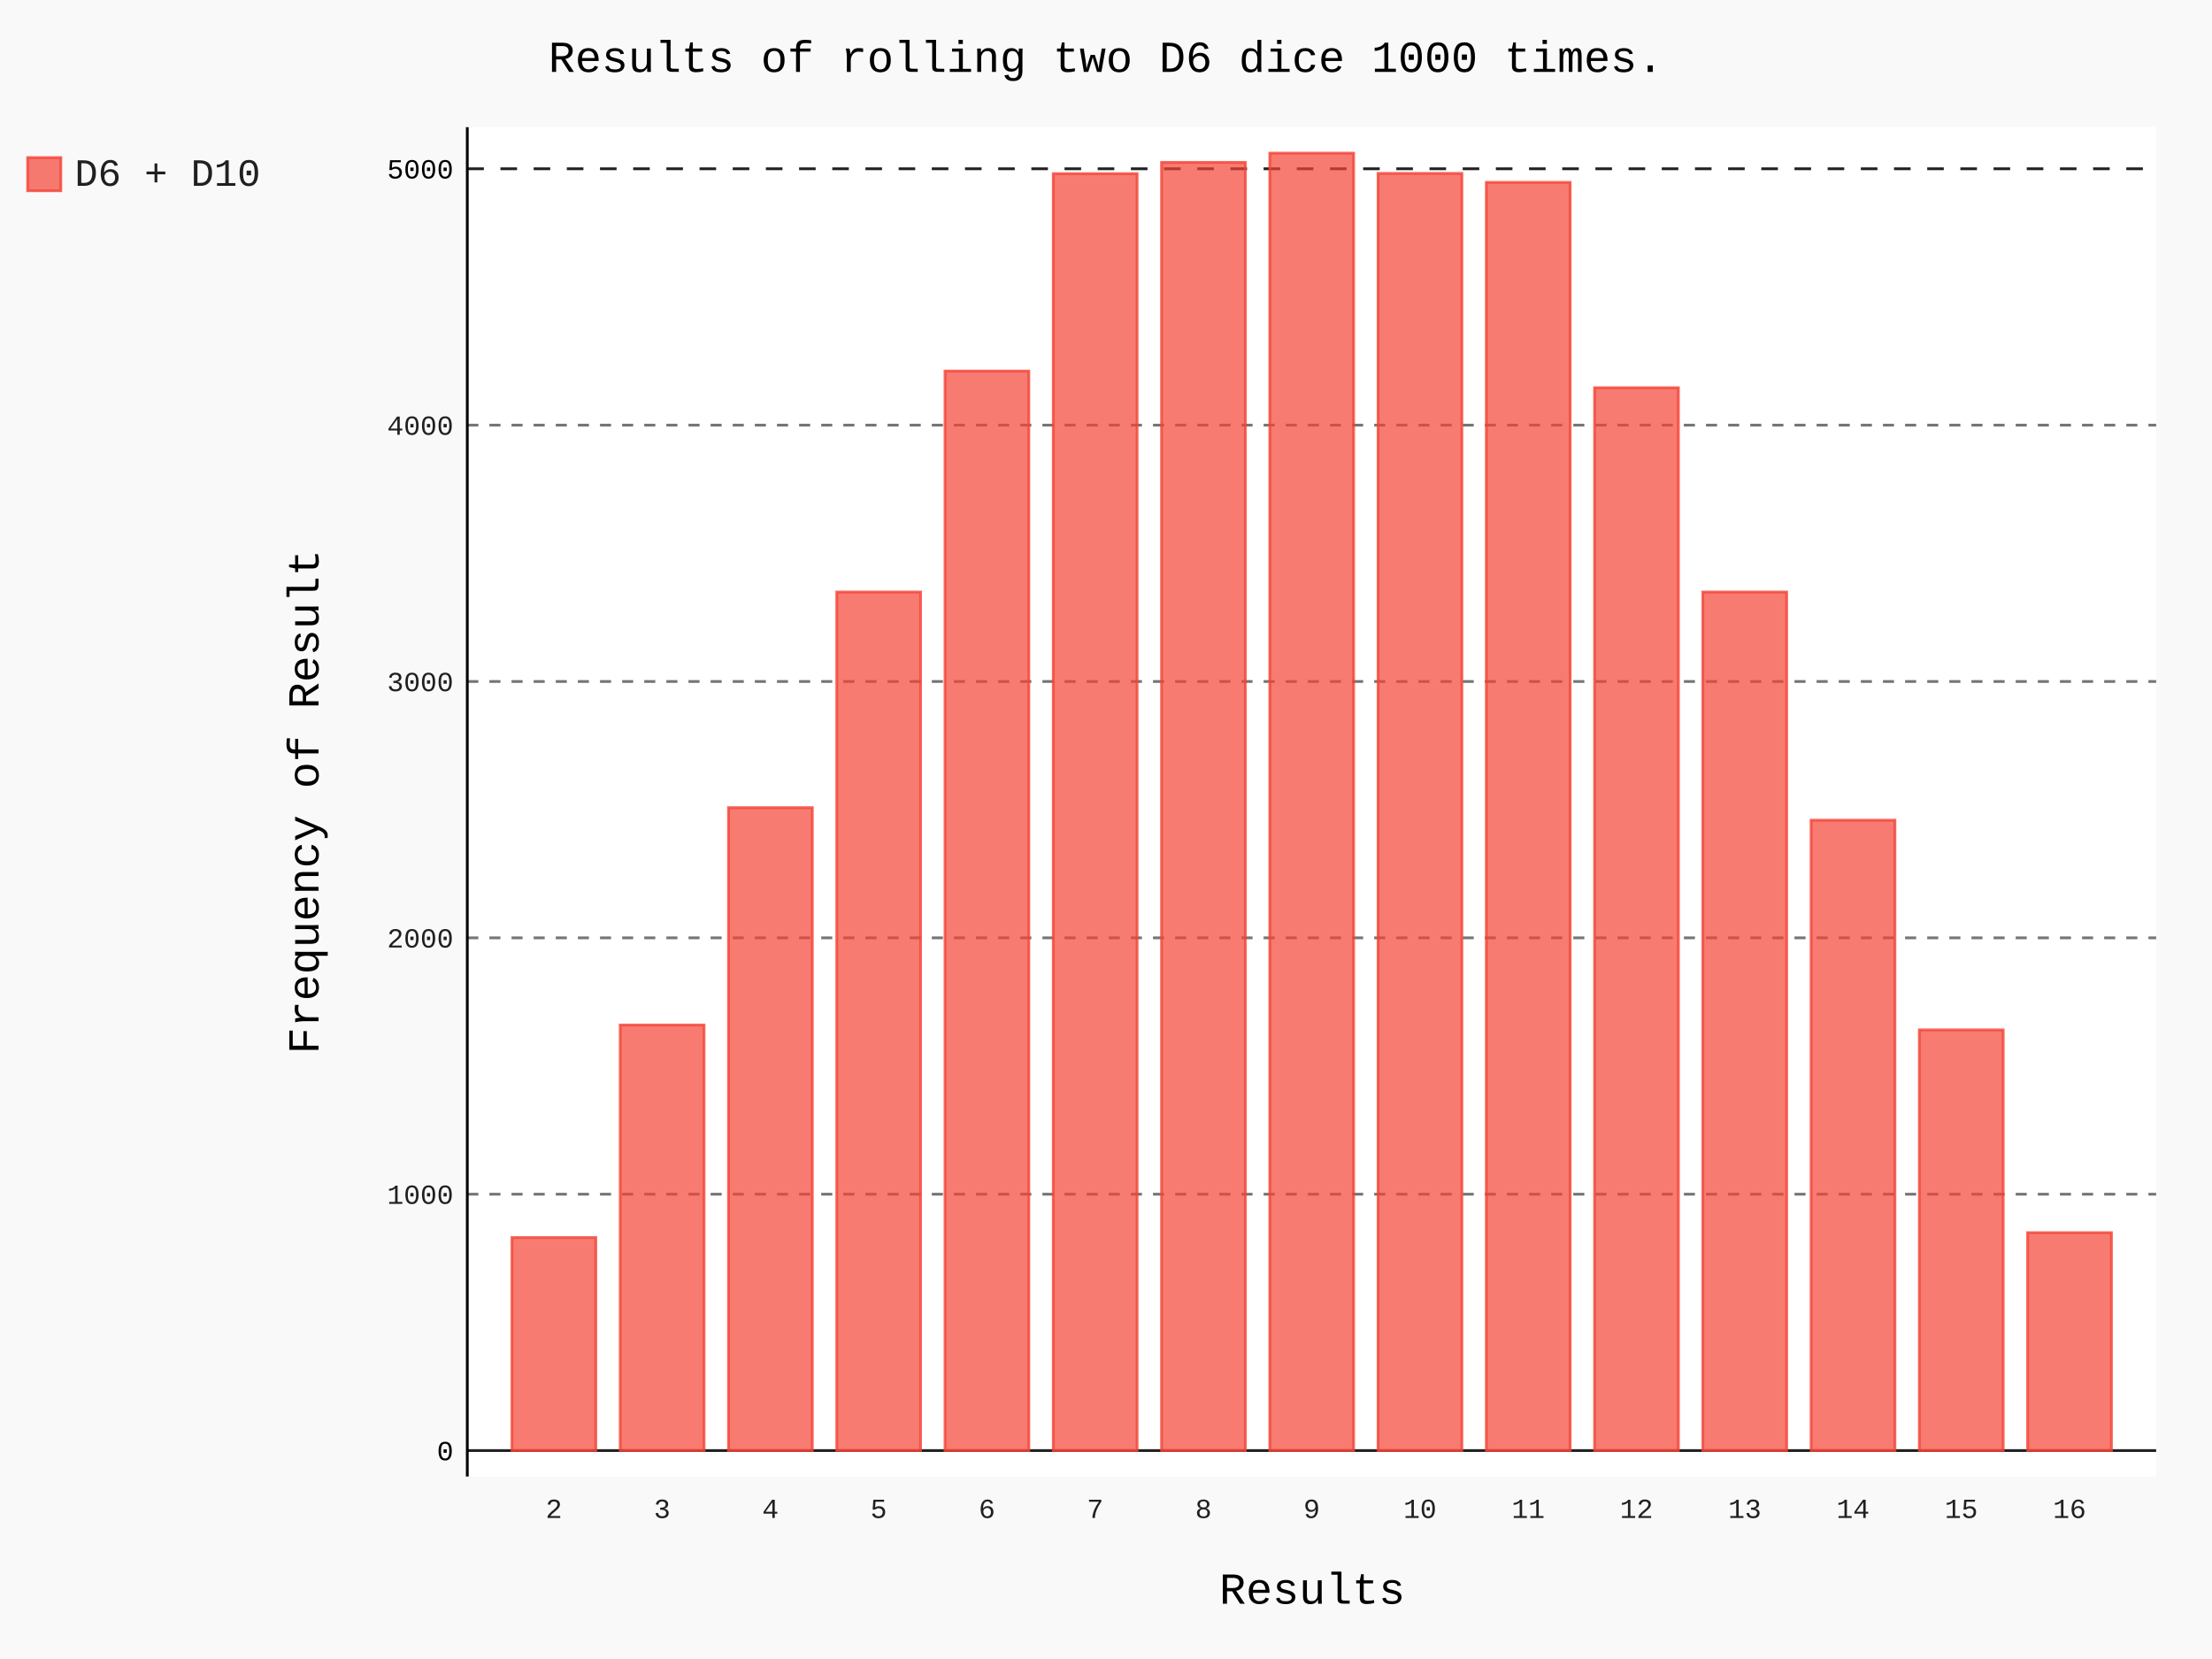
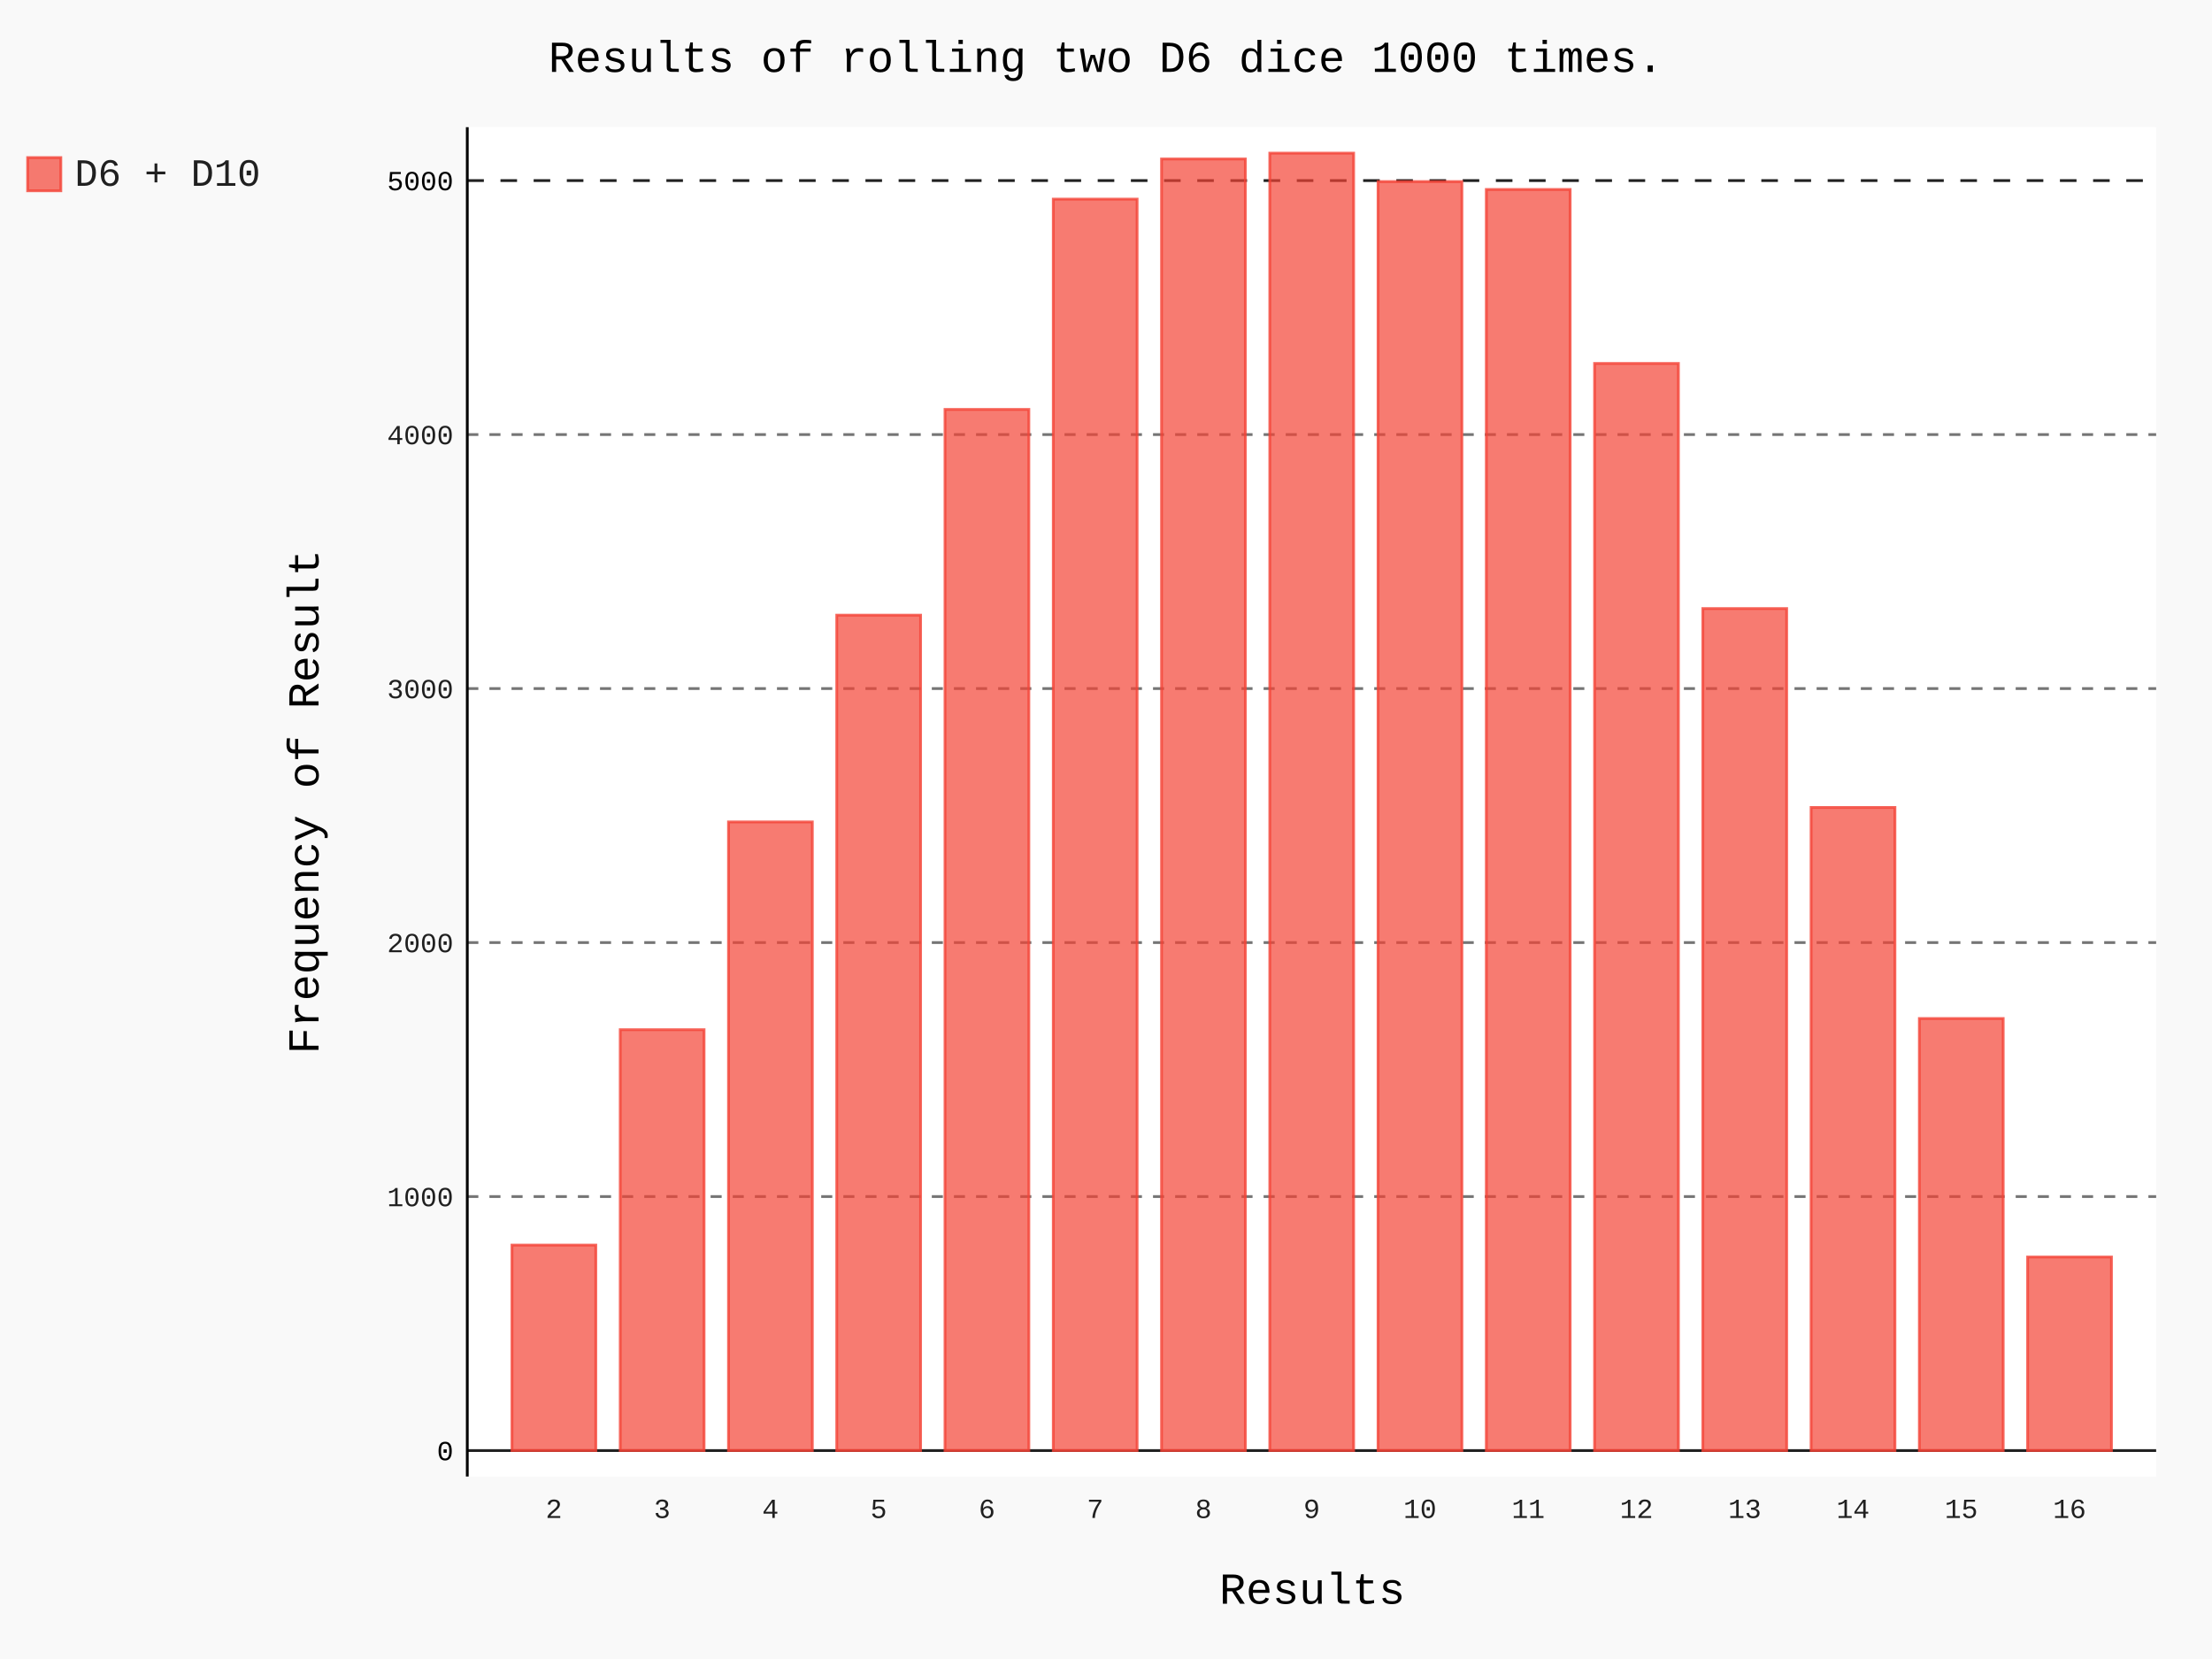
- <svg xmlns="http://www.w3.org/2000/svg" class="pygal-chart" id="chart-db75c05f-efa8-459e-bd7a-2ae99a939bd1" viewBox="0 0 800 600">
+ <svg xmlns="http://www.w3.org/2000/svg" class="pygal-chart" id="chart-7585df03-1577-411b-b6ce-1601996f65ed" viewBox="0 0 800 600">
  <defs>
-     <style type="text/css">#chart-db75c05f-efa8-459e-bd7a-2ae99a939bd1{-webkit-user-select:none;-webkit-font-smoothing:antialiased;font-family:Consolas,"Liberation Mono",Menlo,Courier,monospace}#chart-db75c05f-efa8-459e-bd7a-2ae99a939bd1 .title{font-family:Consolas,"Liberation Mono",Menlo,Courier,monospace;font-size:16px}#chart-db75c05f-efa8-459e-bd7a-2ae99a939bd1 .legends .legend text{font-family:Consolas,"Liberation Mono",Menlo,Courier,monospace;font-size:14px}#chart-db75c05f-efa8-459e-bd7a-2ae99a939bd1 .axis text{font-family:Consolas,"Liberation Mono",Menlo,Courier,monospace;font-size:10px}#chart-db75c05f-efa8-459e-bd7a-2ae99a939bd1 .axis text.major{font-family:Consolas,"Liberation Mono",Menlo,Courier,monospace;font-size:10px}#chart-db75c05f-efa8-459e-bd7a-2ae99a939bd1 .text-overlay text.value{font-family:Consolas,"Liberation Mono",Menlo,Courier,monospace;font-size:16px}#chart-db75c05f-efa8-459e-bd7a-2ae99a939bd1 .text-overlay text.label{font-family:Consolas,"Liberation Mono",Menlo,Courier,monospace;font-size:10px}#chart-db75c05f-efa8-459e-bd7a-2ae99a939bd1 .tooltip{font-family:Consolas,"Liberation Mono",Menlo,Courier,monospace;font-size:14px}#chart-db75c05f-efa8-459e-bd7a-2ae99a939bd1 text.no_data{font-family:Consolas,"Liberation Mono",Menlo,Courier,monospace;font-size:64px}
- #chart-db75c05f-efa8-459e-bd7a-2ae99a939bd1{background-color:rgba(249,249,249,1)}#chart-db75c05f-efa8-459e-bd7a-2ae99a939bd1 path,#chart-db75c05f-efa8-459e-bd7a-2ae99a939bd1 line,#chart-db75c05f-efa8-459e-bd7a-2ae99a939bd1 rect,#chart-db75c05f-efa8-459e-bd7a-2ae99a939bd1 circle{-webkit-transition:150ms;-moz-transition:150ms;transition:150ms}#chart-db75c05f-efa8-459e-bd7a-2ae99a939bd1 .graph &gt; .background{fill:rgba(249,249,249,1)}#chart-db75c05f-efa8-459e-bd7a-2ae99a939bd1 .plot &gt; .background{fill:rgba(255,255,255,1)}#chart-db75c05f-efa8-459e-bd7a-2ae99a939bd1 .graph{fill:rgba(0,0,0,.87)}#chart-db75c05f-efa8-459e-bd7a-2ae99a939bd1 text.no_data{fill:rgba(0,0,0,1)}#chart-db75c05f-efa8-459e-bd7a-2ae99a939bd1 .title{fill:rgba(0,0,0,1)}#chart-db75c05f-efa8-459e-bd7a-2ae99a939bd1 .legends .legend text{fill:rgba(0,0,0,.87)}#chart-db75c05f-efa8-459e-bd7a-2ae99a939bd1 .legends .legend:hover text{fill:rgba(0,0,0,1)}#chart-db75c05f-efa8-459e-bd7a-2ae99a939bd1 .axis .line{stroke:rgba(0,0,0,1)}#chart-db75c05f-efa8-459e-bd7a-2ae99a939bd1 .axis .guide.line{stroke:rgba(0,0,0,.54)}#chart-db75c05f-efa8-459e-bd7a-2ae99a939bd1 .axis .major.line{stroke:rgba(0,0,0,.87)}#chart-db75c05f-efa8-459e-bd7a-2ae99a939bd1 .axis text.major{fill:rgba(0,0,0,1)}#chart-db75c05f-efa8-459e-bd7a-2ae99a939bd1 .axis.y .guides:hover .guide.line,#chart-db75c05f-efa8-459e-bd7a-2ae99a939bd1 .line-graph .axis.x .guides:hover .guide.line,#chart-db75c05f-efa8-459e-bd7a-2ae99a939bd1 .stackedline-graph .axis.x .guides:hover .guide.line,#chart-db75c05f-efa8-459e-bd7a-2ae99a939bd1 .xy-graph .axis.x .guides:hover .guide.line{stroke:rgba(0,0,0,1)}#chart-db75c05f-efa8-459e-bd7a-2ae99a939bd1 .axis .guides:hover text{fill:rgba(0,0,0,1)}#chart-db75c05f-efa8-459e-bd7a-2ae99a939bd1 .reactive{fill-opacity:.7;stroke-opacity:.8}#chart-db75c05f-efa8-459e-bd7a-2ae99a939bd1 .ci{stroke:rgba(0,0,0,.87)}#chart-db75c05f-efa8-459e-bd7a-2ae99a939bd1 .reactive.active,#chart-db75c05f-efa8-459e-bd7a-2ae99a939bd1 .active .reactive{fill-opacity:.8;stroke-opacity:.9;stroke-width:4}#chart-db75c05f-efa8-459e-bd7a-2ae99a939bd1 .ci .reactive.active{stroke-width:1.5}#chart-db75c05f-efa8-459e-bd7a-2ae99a939bd1 .series text{fill:rgba(0,0,0,1)}#chart-db75c05f-efa8-459e-bd7a-2ae99a939bd1 .tooltip rect{fill:rgba(255,255,255,1);stroke:rgba(0,0,0,1);-webkit-transition:opacity 150ms;-moz-transition:opacity 150ms;transition:opacity 150ms}#chart-db75c05f-efa8-459e-bd7a-2ae99a939bd1 .tooltip .label{fill:rgba(0,0,0,.87)}#chart-db75c05f-efa8-459e-bd7a-2ae99a939bd1 .tooltip .label{fill:rgba(0,0,0,.87)}#chart-db75c05f-efa8-459e-bd7a-2ae99a939bd1 .tooltip .legend{font-size:.8em;fill:rgba(0,0,0,.54)}#chart-db75c05f-efa8-459e-bd7a-2ae99a939bd1 .tooltip .x_label{font-size:.6em;fill:rgba(0,0,0,1)}#chart-db75c05f-efa8-459e-bd7a-2ae99a939bd1 .tooltip .xlink{font-size:.5em;text-decoration:underline}#chart-db75c05f-efa8-459e-bd7a-2ae99a939bd1 .tooltip .value{font-size:1.5em}#chart-db75c05f-efa8-459e-bd7a-2ae99a939bd1 .bound{font-size:.5em}#chart-db75c05f-efa8-459e-bd7a-2ae99a939bd1 .max-value{font-size:.75em;fill:rgba(0,0,0,.54)}#chart-db75c05f-efa8-459e-bd7a-2ae99a939bd1 .map-element{fill:rgba(255,255,255,1);stroke:rgba(0,0,0,.54) !important}#chart-db75c05f-efa8-459e-bd7a-2ae99a939bd1 .map-element .reactive{fill-opacity:inherit;stroke-opacity:inherit}#chart-db75c05f-efa8-459e-bd7a-2ae99a939bd1 .color-0,#chart-db75c05f-efa8-459e-bd7a-2ae99a939bd1 .color-0 a:visited{stroke:#F44336;fill:#F44336}#chart-db75c05f-efa8-459e-bd7a-2ae99a939bd1 .text-overlay .color-0 text{fill:black}
- #chart-db75c05f-efa8-459e-bd7a-2ae99a939bd1 text.no_data{text-anchor:middle}#chart-db75c05f-efa8-459e-bd7a-2ae99a939bd1 .guide.line{fill:none}#chart-db75c05f-efa8-459e-bd7a-2ae99a939bd1 .centered{text-anchor:middle}#chart-db75c05f-efa8-459e-bd7a-2ae99a939bd1 .title{text-anchor:middle}#chart-db75c05f-efa8-459e-bd7a-2ae99a939bd1 .legends .legend text{fill-opacity:1}#chart-db75c05f-efa8-459e-bd7a-2ae99a939bd1 .axis.x text{text-anchor:middle}#chart-db75c05f-efa8-459e-bd7a-2ae99a939bd1 .axis.x:not(.web) text[transform]{text-anchor:start}#chart-db75c05f-efa8-459e-bd7a-2ae99a939bd1 .axis.x:not(.web) text[transform].backwards{text-anchor:end}#chart-db75c05f-efa8-459e-bd7a-2ae99a939bd1 .axis.y text{text-anchor:end}#chart-db75c05f-efa8-459e-bd7a-2ae99a939bd1 .axis.y text[transform].backwards{text-anchor:start}#chart-db75c05f-efa8-459e-bd7a-2ae99a939bd1 .axis.y2 text{text-anchor:start}#chart-db75c05f-efa8-459e-bd7a-2ae99a939bd1 .axis.y2 text[transform].backwards{text-anchor:end}#chart-db75c05f-efa8-459e-bd7a-2ae99a939bd1 .axis .guide.line{stroke-dasharray:4,4}#chart-db75c05f-efa8-459e-bd7a-2ae99a939bd1 .axis .major.guide.line{stroke-dasharray:6,6}#chart-db75c05f-efa8-459e-bd7a-2ae99a939bd1 .horizontal .axis.y .guide.line,#chart-db75c05f-efa8-459e-bd7a-2ae99a939bd1 .horizontal .axis.y2 .guide.line,#chart-db75c05f-efa8-459e-bd7a-2ae99a939bd1 .vertical .axis.x .guide.line{opacity:0}#chart-db75c05f-efa8-459e-bd7a-2ae99a939bd1 .horizontal .axis.always_show .guide.line,#chart-db75c05f-efa8-459e-bd7a-2ae99a939bd1 .vertical .axis.always_show .guide.line{opacity:1 !important}#chart-db75c05f-efa8-459e-bd7a-2ae99a939bd1 .axis.y .guides:hover .guide.line,#chart-db75c05f-efa8-459e-bd7a-2ae99a939bd1 .axis.y2 .guides:hover .guide.line,#chart-db75c05f-efa8-459e-bd7a-2ae99a939bd1 .axis.x .guides:hover .guide.line{opacity:1}#chart-db75c05f-efa8-459e-bd7a-2ae99a939bd1 .axis .guides:hover text{opacity:1}#chart-db75c05f-efa8-459e-bd7a-2ae99a939bd1 .nofill{fill:none}#chart-db75c05f-efa8-459e-bd7a-2ae99a939bd1 .subtle-fill{fill-opacity:.2}#chart-db75c05f-efa8-459e-bd7a-2ae99a939bd1 .dot{stroke-width:1px;fill-opacity:1}#chart-db75c05f-efa8-459e-bd7a-2ae99a939bd1 .dot.active{stroke-width:5px}#chart-db75c05f-efa8-459e-bd7a-2ae99a939bd1 .dot.negative{fill:transparent}#chart-db75c05f-efa8-459e-bd7a-2ae99a939bd1 text,#chart-db75c05f-efa8-459e-bd7a-2ae99a939bd1 tspan{stroke:none !important}#chart-db75c05f-efa8-459e-bd7a-2ae99a939bd1 .series text.active{opacity:1}#chart-db75c05f-efa8-459e-bd7a-2ae99a939bd1 .tooltip rect{fill-opacity:.95;stroke-width:.5}#chart-db75c05f-efa8-459e-bd7a-2ae99a939bd1 .tooltip text{fill-opacity:1}#chart-db75c05f-efa8-459e-bd7a-2ae99a939bd1 .showable{visibility:hidden}#chart-db75c05f-efa8-459e-bd7a-2ae99a939bd1 .showable.shown{visibility:visible}#chart-db75c05f-efa8-459e-bd7a-2ae99a939bd1 .gauge-background{fill:rgba(229,229,229,1);stroke:none}#chart-db75c05f-efa8-459e-bd7a-2ae99a939bd1 .bg-lines{stroke:rgba(249,249,249,1);stroke-width:2px}</style>
+     <style type="text/css">#chart-7585df03-1577-411b-b6ce-1601996f65ed{-webkit-user-select:none;-webkit-font-smoothing:antialiased;font-family:Consolas,"Liberation Mono",Menlo,Courier,monospace}#chart-7585df03-1577-411b-b6ce-1601996f65ed .title{font-family:Consolas,"Liberation Mono",Menlo,Courier,monospace;font-size:16px}#chart-7585df03-1577-411b-b6ce-1601996f65ed .legends .legend text{font-family:Consolas,"Liberation Mono",Menlo,Courier,monospace;font-size:14px}#chart-7585df03-1577-411b-b6ce-1601996f65ed .axis text{font-family:Consolas,"Liberation Mono",Menlo,Courier,monospace;font-size:10px}#chart-7585df03-1577-411b-b6ce-1601996f65ed .axis text.major{font-family:Consolas,"Liberation Mono",Menlo,Courier,monospace;font-size:10px}#chart-7585df03-1577-411b-b6ce-1601996f65ed .text-overlay text.value{font-family:Consolas,"Liberation Mono",Menlo,Courier,monospace;font-size:16px}#chart-7585df03-1577-411b-b6ce-1601996f65ed .text-overlay text.label{font-family:Consolas,"Liberation Mono",Menlo,Courier,monospace;font-size:10px}#chart-7585df03-1577-411b-b6ce-1601996f65ed .tooltip{font-family:Consolas,"Liberation Mono",Menlo,Courier,monospace;font-size:14px}#chart-7585df03-1577-411b-b6ce-1601996f65ed text.no_data{font-family:Consolas,"Liberation Mono",Menlo,Courier,monospace;font-size:64px}
+ #chart-7585df03-1577-411b-b6ce-1601996f65ed{background-color:rgba(249,249,249,1)}#chart-7585df03-1577-411b-b6ce-1601996f65ed path,#chart-7585df03-1577-411b-b6ce-1601996f65ed line,#chart-7585df03-1577-411b-b6ce-1601996f65ed rect,#chart-7585df03-1577-411b-b6ce-1601996f65ed circle{-webkit-transition:150ms;-moz-transition:150ms;transition:150ms}#chart-7585df03-1577-411b-b6ce-1601996f65ed .graph &gt; .background{fill:rgba(249,249,249,1)}#chart-7585df03-1577-411b-b6ce-1601996f65ed .plot &gt; .background{fill:rgba(255,255,255,1)}#chart-7585df03-1577-411b-b6ce-1601996f65ed .graph{fill:rgba(0,0,0,.87)}#chart-7585df03-1577-411b-b6ce-1601996f65ed text.no_data{fill:rgba(0,0,0,1)}#chart-7585df03-1577-411b-b6ce-1601996f65ed .title{fill:rgba(0,0,0,1)}#chart-7585df03-1577-411b-b6ce-1601996f65ed .legends .legend text{fill:rgba(0,0,0,.87)}#chart-7585df03-1577-411b-b6ce-1601996f65ed .legends .legend:hover text{fill:rgba(0,0,0,1)}#chart-7585df03-1577-411b-b6ce-1601996f65ed .axis .line{stroke:rgba(0,0,0,1)}#chart-7585df03-1577-411b-b6ce-1601996f65ed .axis .guide.line{stroke:rgba(0,0,0,.54)}#chart-7585df03-1577-411b-b6ce-1601996f65ed .axis .major.line{stroke:rgba(0,0,0,.87)}#chart-7585df03-1577-411b-b6ce-1601996f65ed .axis text.major{fill:rgba(0,0,0,1)}#chart-7585df03-1577-411b-b6ce-1601996f65ed .axis.y .guides:hover .guide.line,#chart-7585df03-1577-411b-b6ce-1601996f65ed .line-graph .axis.x .guides:hover .guide.line,#chart-7585df03-1577-411b-b6ce-1601996f65ed .stackedline-graph .axis.x .guides:hover .guide.line,#chart-7585df03-1577-411b-b6ce-1601996f65ed .xy-graph .axis.x .guides:hover .guide.line{stroke:rgba(0,0,0,1)}#chart-7585df03-1577-411b-b6ce-1601996f65ed .axis .guides:hover text{fill:rgba(0,0,0,1)}#chart-7585df03-1577-411b-b6ce-1601996f65ed .reactive{fill-opacity:.7;stroke-opacity:.8}#chart-7585df03-1577-411b-b6ce-1601996f65ed .ci{stroke:rgba(0,0,0,.87)}#chart-7585df03-1577-411b-b6ce-1601996f65ed .reactive.active,#chart-7585df03-1577-411b-b6ce-1601996f65ed .active .reactive{fill-opacity:.8;stroke-opacity:.9;stroke-width:4}#chart-7585df03-1577-411b-b6ce-1601996f65ed .ci .reactive.active{stroke-width:1.5}#chart-7585df03-1577-411b-b6ce-1601996f65ed .series text{fill:rgba(0,0,0,1)}#chart-7585df03-1577-411b-b6ce-1601996f65ed .tooltip rect{fill:rgba(255,255,255,1);stroke:rgba(0,0,0,1);-webkit-transition:opacity 150ms;-moz-transition:opacity 150ms;transition:opacity 150ms}#chart-7585df03-1577-411b-b6ce-1601996f65ed .tooltip .label{fill:rgba(0,0,0,.87)}#chart-7585df03-1577-411b-b6ce-1601996f65ed .tooltip .label{fill:rgba(0,0,0,.87)}#chart-7585df03-1577-411b-b6ce-1601996f65ed .tooltip .legend{font-size:.8em;fill:rgba(0,0,0,.54)}#chart-7585df03-1577-411b-b6ce-1601996f65ed .tooltip .x_label{font-size:.6em;fill:rgba(0,0,0,1)}#chart-7585df03-1577-411b-b6ce-1601996f65ed .tooltip .xlink{font-size:.5em;text-decoration:underline}#chart-7585df03-1577-411b-b6ce-1601996f65ed .tooltip .value{font-size:1.5em}#chart-7585df03-1577-411b-b6ce-1601996f65ed .bound{font-size:.5em}#chart-7585df03-1577-411b-b6ce-1601996f65ed .max-value{font-size:.75em;fill:rgba(0,0,0,.54)}#chart-7585df03-1577-411b-b6ce-1601996f65ed .map-element{fill:rgba(255,255,255,1);stroke:rgba(0,0,0,.54) !important}#chart-7585df03-1577-411b-b6ce-1601996f65ed .map-element .reactive{fill-opacity:inherit;stroke-opacity:inherit}#chart-7585df03-1577-411b-b6ce-1601996f65ed .color-0,#chart-7585df03-1577-411b-b6ce-1601996f65ed .color-0 a:visited{stroke:#F44336;fill:#F44336}#chart-7585df03-1577-411b-b6ce-1601996f65ed .text-overlay .color-0 text{fill:black}
+ #chart-7585df03-1577-411b-b6ce-1601996f65ed text.no_data{text-anchor:middle}#chart-7585df03-1577-411b-b6ce-1601996f65ed .guide.line{fill:none}#chart-7585df03-1577-411b-b6ce-1601996f65ed .centered{text-anchor:middle}#chart-7585df03-1577-411b-b6ce-1601996f65ed .title{text-anchor:middle}#chart-7585df03-1577-411b-b6ce-1601996f65ed .legends .legend text{fill-opacity:1}#chart-7585df03-1577-411b-b6ce-1601996f65ed .axis.x text{text-anchor:middle}#chart-7585df03-1577-411b-b6ce-1601996f65ed .axis.x:not(.web) text[transform]{text-anchor:start}#chart-7585df03-1577-411b-b6ce-1601996f65ed .axis.x:not(.web) text[transform].backwards{text-anchor:end}#chart-7585df03-1577-411b-b6ce-1601996f65ed .axis.y text{text-anchor:end}#chart-7585df03-1577-411b-b6ce-1601996f65ed .axis.y text[transform].backwards{text-anchor:start}#chart-7585df03-1577-411b-b6ce-1601996f65ed .axis.y2 text{text-anchor:start}#chart-7585df03-1577-411b-b6ce-1601996f65ed .axis.y2 text[transform].backwards{text-anchor:end}#chart-7585df03-1577-411b-b6ce-1601996f65ed .axis .guide.line{stroke-dasharray:4,4}#chart-7585df03-1577-411b-b6ce-1601996f65ed .axis .major.guide.line{stroke-dasharray:6,6}#chart-7585df03-1577-411b-b6ce-1601996f65ed .horizontal .axis.y .guide.line,#chart-7585df03-1577-411b-b6ce-1601996f65ed .horizontal .axis.y2 .guide.line,#chart-7585df03-1577-411b-b6ce-1601996f65ed .vertical .axis.x .guide.line{opacity:0}#chart-7585df03-1577-411b-b6ce-1601996f65ed .horizontal .axis.always_show .guide.line,#chart-7585df03-1577-411b-b6ce-1601996f65ed .vertical .axis.always_show .guide.line{opacity:1 !important}#chart-7585df03-1577-411b-b6ce-1601996f65ed .axis.y .guides:hover .guide.line,#chart-7585df03-1577-411b-b6ce-1601996f65ed .axis.y2 .guides:hover .guide.line,#chart-7585df03-1577-411b-b6ce-1601996f65ed .axis.x .guides:hover .guide.line{opacity:1}#chart-7585df03-1577-411b-b6ce-1601996f65ed .axis .guides:hover text{opacity:1}#chart-7585df03-1577-411b-b6ce-1601996f65ed .nofill{fill:none}#chart-7585df03-1577-411b-b6ce-1601996f65ed .subtle-fill{fill-opacity:.2}#chart-7585df03-1577-411b-b6ce-1601996f65ed .dot{stroke-width:1px;fill-opacity:1}#chart-7585df03-1577-411b-b6ce-1601996f65ed .dot.active{stroke-width:5px}#chart-7585df03-1577-411b-b6ce-1601996f65ed .dot.negative{fill:transparent}#chart-7585df03-1577-411b-b6ce-1601996f65ed text,#chart-7585df03-1577-411b-b6ce-1601996f65ed tspan{stroke:none !important}#chart-7585df03-1577-411b-b6ce-1601996f65ed .series text.active{opacity:1}#chart-7585df03-1577-411b-b6ce-1601996f65ed .tooltip rect{fill-opacity:.95;stroke-width:.5}#chart-7585df03-1577-411b-b6ce-1601996f65ed .tooltip text{fill-opacity:1}#chart-7585df03-1577-411b-b6ce-1601996f65ed .showable{visibility:hidden}#chart-7585df03-1577-411b-b6ce-1601996f65ed .showable.shown{visibility:visible}#chart-7585df03-1577-411b-b6ce-1601996f65ed .gauge-background{fill:rgba(229,229,229,1);stroke:none}#chart-7585df03-1577-411b-b6ce-1601996f65ed .bg-lines{stroke:rgba(249,249,249,1);stroke-width:2px}</style>
  </defs>
  <g class="graph bar-graph vertical">
    <rect class="background" height="600" width="800" x="0" y="0" />
    <g class="plot" transform="translate(169, 46)">
      <rect class="background" height="488" width="610.8" x="0" y="0" />
      <g class="axis y always_show">
        <g class="guides">
          <path class="axis major line" d="M0 478.615 h610.8" />
          <text class="major" x="-5" y="482.115">0</text>
        </g>
        <g class="guides">
-           <path class="guide line" d="M0 385.9 h610.8" />
-           <text class="" x="-5" y="389.4">1000</text>
+           <path class="guide line" d="M0 386.753 h610.8" />
+           <text class="" x="-5" y="390.253">1000</text>
        </g>
        <g class="guides">
-           <path class="guide line" d="M0 293.185 h610.8" />
-           <text class="" x="-5" y="296.685">2000</text>
+           <path class="guide line" d="M0 294.892 h610.8" />
+           <text class="" x="-5" y="298.392">2000</text>
        </g>
        <g class="guides">
-           <path class="guide line" d="M0 200.47 h610.8" />
-           <text class="" x="-5" y="203.97">3000</text>
+           <path class="guide line" d="M0 203.03 h610.8" />
+           <text class="" x="-5" y="206.53">3000</text>
        </g>
        <g class="guides">
-           <path class="guide line" d="M0 107.755 h610.8" />
-           <text class="" x="-5" y="111.255">4000</text>
+           <path class="guide line" d="M0 111.168 h610.8" />
+           <text class="" x="-5" y="114.668">4000</text>
        </g>
        <g class="guides">
-           <path class="major guide line" d="M0 15.04 h610.8" />
-           <text class="major" x="-5" y="18.54">5000</text>
+           <path class="major guide line" d="M0 19.306 h610.8" />
+           <text class="major" x="-5" y="22.806">5000</text>
        </g>
      </g>
      <g class="axis x">
        <path class="line" d="M0 0 v488" />
        <g class="guides">
          <path class="guide line" d="M31.323 0 v488" />
          <text class="" x="31.323" y="503.0">2</text>
        </g>
        <g class="guides">
          <path class="guide line" d="M70.477 0 v488" />
          <text class="" x="70.477" y="503.0">3</text>
        </g>
        <g class="guides">
          <path class="guide line" d="M109.631 0 v488" />
          <text class="" x="109.631" y="503.0">4</text>
        </g>
        <g class="guides">
          <path class="guide line" d="M148.785 0 v488" />
          <text class="" x="148.785" y="503.0">5</text>
        </g>
        <g class="guides">
          <path class="guide line" d="M187.938 0 v488" />
          <text class="" x="187.938" y="503.0">6</text>
        </g>
        <g class="guides">
          <path class="guide line" d="M227.092 0 v488" />
          <text class="" x="227.092" y="503.0">7</text>
        </g>
        <g class="guides">
          <path class="guide line" d="M266.246 0 v488" />
          <text class="" x="266.246" y="503.0">8</text>
        </g>
        <g class="guides">
          <path class="guide line" d="M305.4 0 v488" />
          <text class="" x="305.4" y="503.0">9</text>
        </g>
        <g class="guides">
          <path class="guide line" d="M344.554 0 v488" />
          <text class="" x="344.554" y="503.0">10</text>
        </g>
        <g class="guides">
          <path class="guide line" d="M383.708 0 v488" />
          <text class="" x="383.708" y="503.0">11</text>
        </g>
        <g class="guides">
          <path class="guide line" d="M422.862 0 v488" />
          <text class="" x="422.862" y="503.0">12</text>
        </g>
        <g class="guides">
          <path class="guide line" d="M462.015 0 v488" />
          <text class="" x="462.015" y="503.0">13</text>
        </g>
        <g class="guides">
          <path class="guide line" d="M501.169 0 v488" />
          <text class="" x="501.169" y="503.0">14</text>
        </g>
        <g class="guides">
          <path class="guide line" d="M540.323 0 v488" />
          <text class="" x="540.323" y="503.0">15</text>
        </g>
        <g class="guides">
          <path class="guide line" d="M579.477 0 v488" />
          <text class="" x="579.477" y="503.0">16</text>
        </g>
      </g>
      <g class="series serie-0 color-0">
        <g class="bars">
          <g class="bar">
-             <rect class="rect reactive tooltip-trigger" height="77.046" rx="0" ry="0" width="30.321" x="16.163" y="401.569" />
+             <rect class="rect reactive tooltip-trigger" height="74.316" rx="0" ry="0" width="30.321" x="16.163" y="404.299" />
          </g>
          <g class="bar">
-             <rect class="rect reactive tooltip-trigger" height="153.907" rx="0" ry="0" width="30.321" x="55.317" y="324.708" />
+             <rect class="rect reactive tooltip-trigger" height="152.215" rx="0" ry="0" width="30.321" x="55.317" y="326.4" />
          </g>
          <g class="bar">
-             <rect class="rect reactive tooltip-trigger" height="232.529" rx="0" ry="0" width="30.321" x="94.47" y="246.086" />
+             <rect class="rect reactive tooltip-trigger" height="227.358" rx="0" ry="0" width="30.321" x="94.47" y="251.257" />
          </g>
          <g class="bar">
-             <rect class="rect reactive tooltip-trigger" height="310.503" rx="0" ry="0" width="30.321" x="133.624" y="168.113" />
+             <rect class="rect reactive tooltip-trigger" height="302.134" rx="0" ry="0" width="30.321" x="133.624" y="176.481" />
          </g>
          <g class="bar">
-             <rect class="rect reactive tooltip-trigger" height="390.423" rx="0" ry="0" width="30.321" x="172.778" y="88.192" />
+             <rect class="rect reactive tooltip-trigger" height="376.542" rx="0" ry="0" width="30.321" x="172.778" y="102.073" />
          </g>
          <g class="bar">
-             <rect class="rect reactive tooltip-trigger" height="461.814" rx="0" ry="0" width="30.321" x="211.932" y="16.802" />
+             <rect class="rect reactive tooltip-trigger" height="452.604" rx="0" ry="0" width="30.321" x="211.932" y="26.012" />
          </g>
          <g class="bar">
-             <rect class="rect reactive tooltip-trigger" height="465.893" rx="0" ry="0" width="30.321" x="251.086" y="12.722" />
+             <rect class="rect reactive tooltip-trigger" height="467.118" rx="0" ry="0" width="30.321" x="251.086" y="11.497" />
          </g>
          <g class="bar">
            <rect class="rect reactive tooltip-trigger" height="469.231" rx="0" ry="0" width="30.321" x="290.24" y="9.385" />
          </g>
          <g class="bar">
-             <rect class="rect reactive tooltip-trigger" height="461.906" rx="0" ry="0" width="30.321" x="329.393" y="16.709" />
+             <rect class="rect reactive tooltip-trigger" height="458.942" rx="0" ry="0" width="30.321" x="329.393" y="19.673" />
          </g>
          <g class="bar">
-             <rect class="rect reactive tooltip-trigger" height="458.661" rx="0" ry="0" width="30.321" x="368.547" y="19.954" />
+             <rect class="rect reactive tooltip-trigger" height="456.095" rx="0" ry="0" width="30.321" x="368.547" y="22.521" />
          </g>
          <g class="bar">
-             <rect class="rect reactive tooltip-trigger" height="384.397" rx="0" ry="0" width="30.321" x="407.701" y="94.219" />
+             <rect class="rect reactive tooltip-trigger" height="393.169" rx="0" ry="0" width="30.321" x="407.701" y="85.446" />
          </g>
          <g class="bar">
-             <rect class="rect reactive tooltip-trigger" height="310.503" rx="0" ry="0" width="30.321" x="446.855" y="168.113" />
+             <rect class="rect reactive tooltip-trigger" height="304.522" rx="0" ry="0" width="30.321" x="446.855" y="174.093" />
          </g>
          <g class="bar">
-             <rect class="rect reactive tooltip-trigger" height="227.986" rx="0" ry="0" width="30.321" x="486.009" y="250.629" />
+             <rect class="rect reactive tooltip-trigger" height="232.594" rx="0" ry="0" width="30.321" x="486.009" y="246.021" />
          </g>
          <g class="bar">
-             <rect class="rect reactive tooltip-trigger" height="152.145" rx="0" ry="0" width="30.321" x="525.163" y="326.47" />
+             <rect class="rect reactive tooltip-trigger" height="156.257" rx="0" ry="0" width="30.321" x="525.163" y="322.358" />
          </g>
          <g class="bar">
-             <rect class="rect reactive tooltip-trigger" height="78.808" rx="0" ry="0" width="30.321" x="564.317" y="399.808" />
+             <rect class="rect reactive tooltip-trigger" height="69.999" rx="0" ry="0" width="30.321" x="564.317" y="408.617" />
          </g>
        </g>
      </g>
    </g>
    <g class="titles">
      <text class="title plot_title" x="400.0" y="26">Results of rolling two D6 dice 1000 times.</text>
      <text class="title" x="474.6" y="580">Results</text>
      <text class="title" transform="rotate(-90 89.2 290)" x="89.2" y="316.0">Frequency of Result</text>
    </g>
    <g class="plot overlay" transform="translate(169, 46)">
      <g class="series serie-0 color-0" />
    </g>
    <g class="plot text-overlay" transform="translate(169, 46)">
      <g class="series serie-0 color-0" />
    </g>
    <g class="plot tooltip-overlay" transform="translate(169, 46)">
      <g class="tooltip" style="opacity: 0" transform="translate(0 0)">
        <rect class="tooltip-box" height="0" rx="0" ry="0" width="0" />
        <g class="text" />
      </g>
    </g>
    <g class="legends" transform="translate(10, 56)">
      <g class="legend reactive activate-serie" id="activate-serie-0">
        <rect class="color-0 reactive" height="12" width="12" x="0.0" y="1.0" />
        <text x="17.0" y="11.2">D6 + D10</text>
      </g>
    </g>
    <g class="legends" transform="translate(790, 56)" />
  </g>
</svg>
